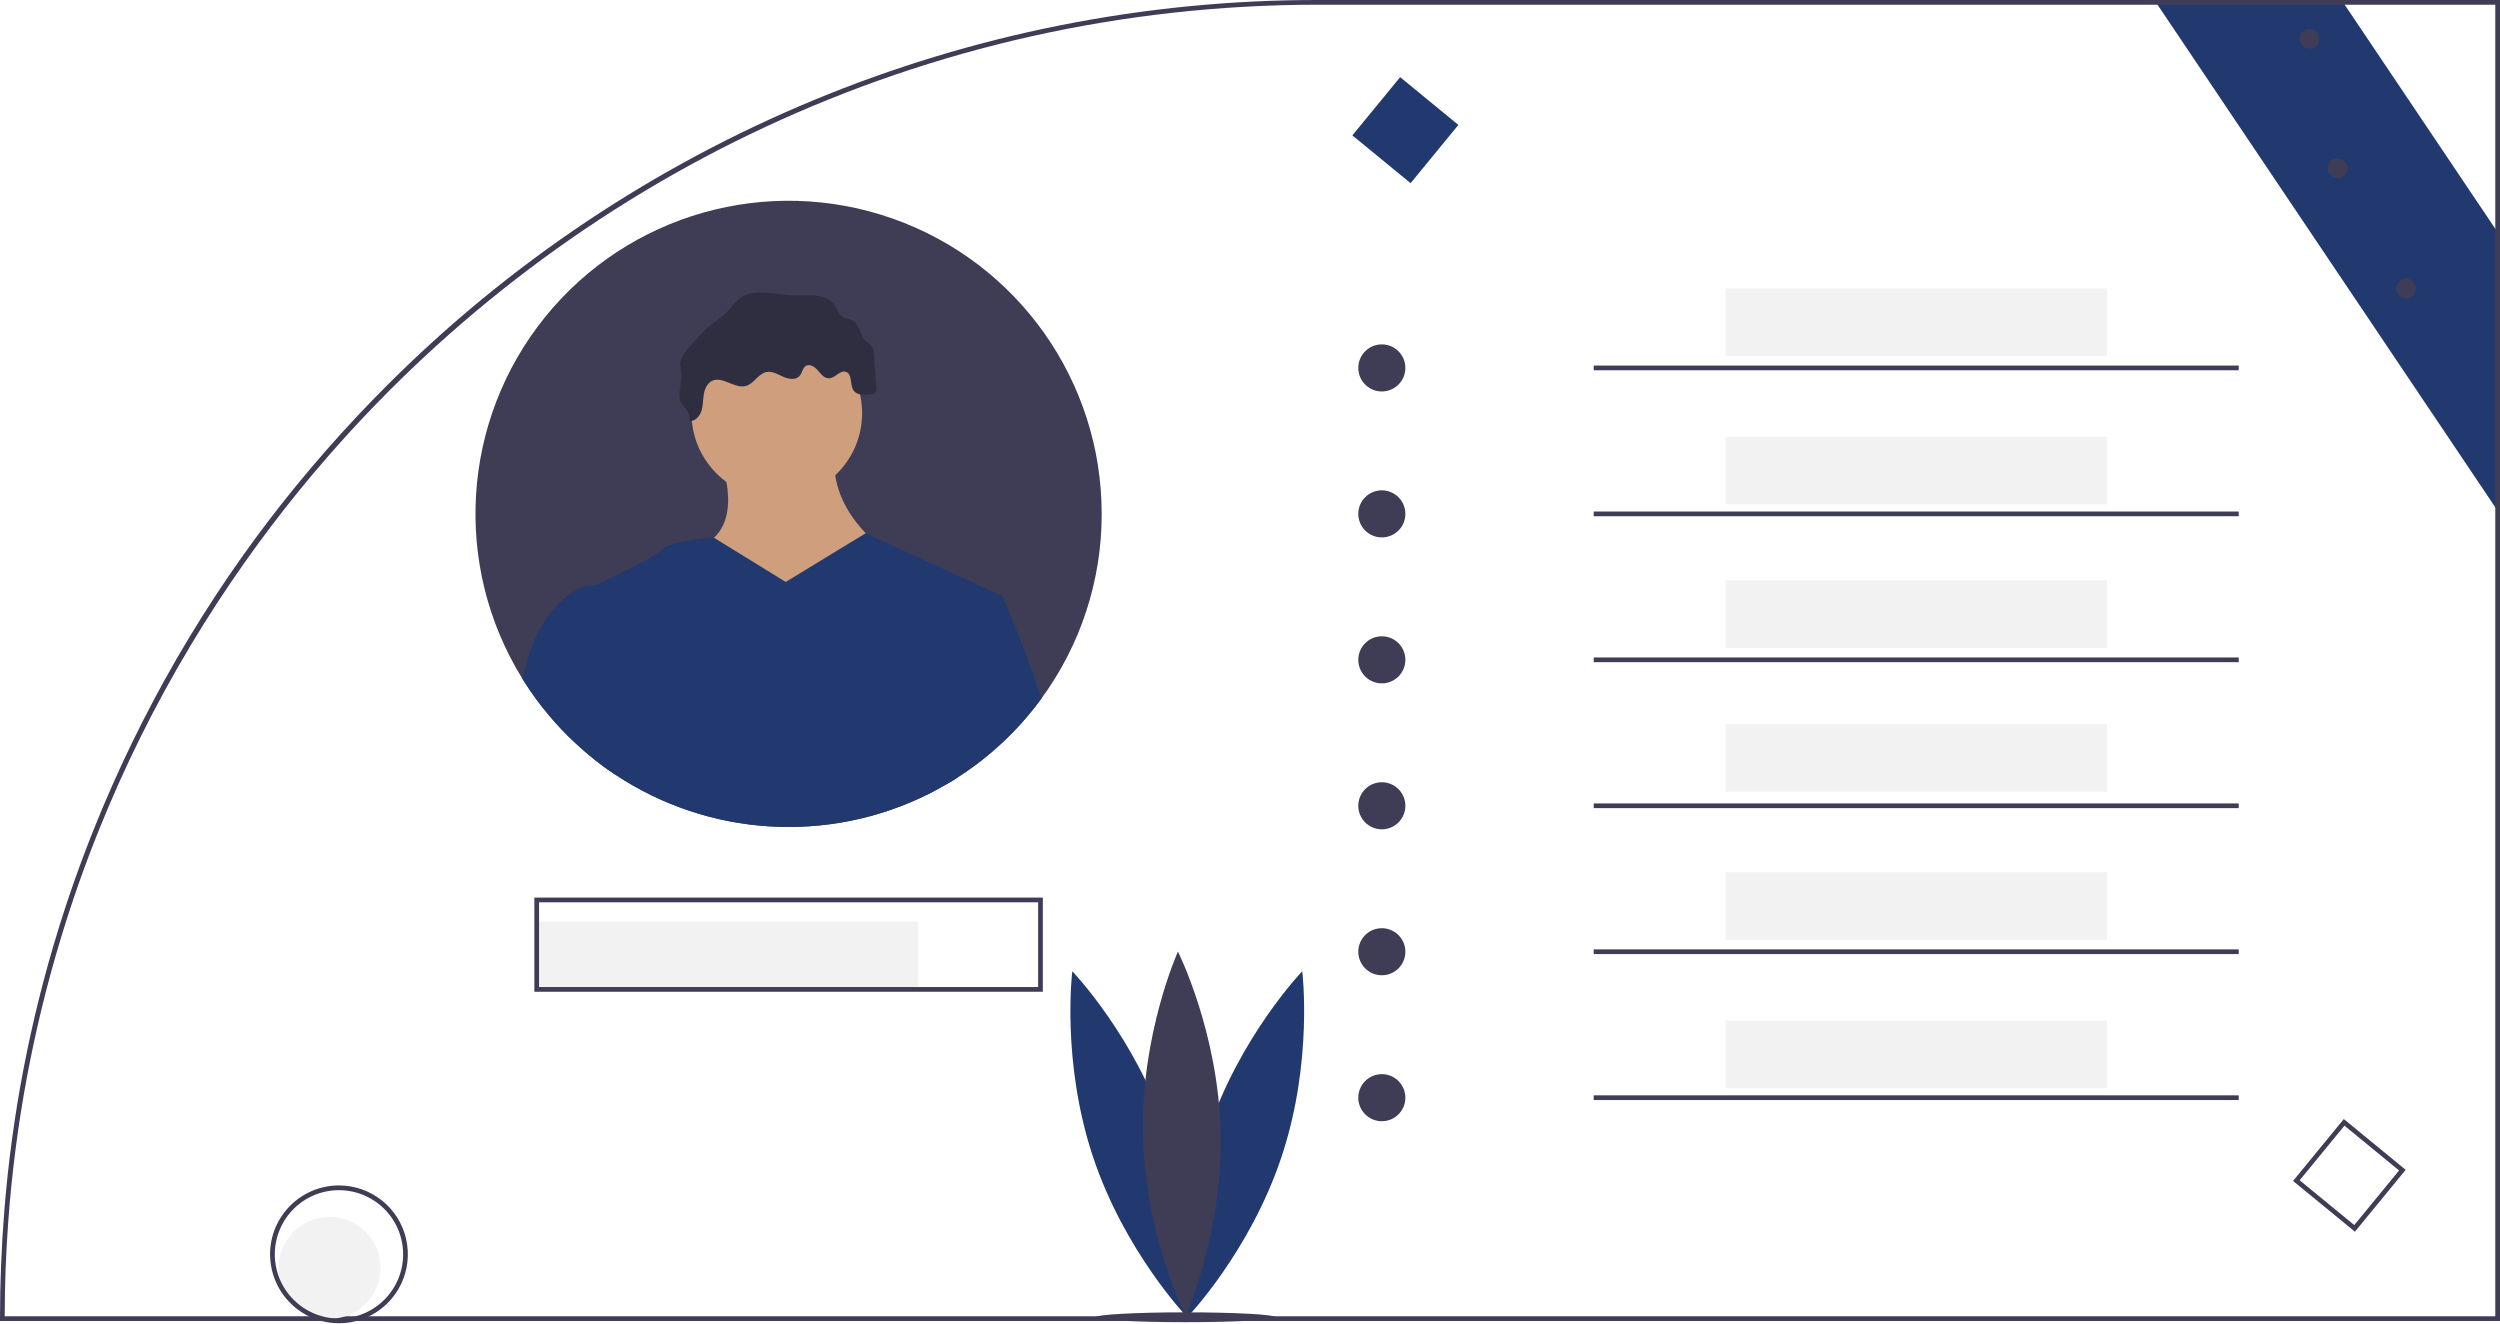
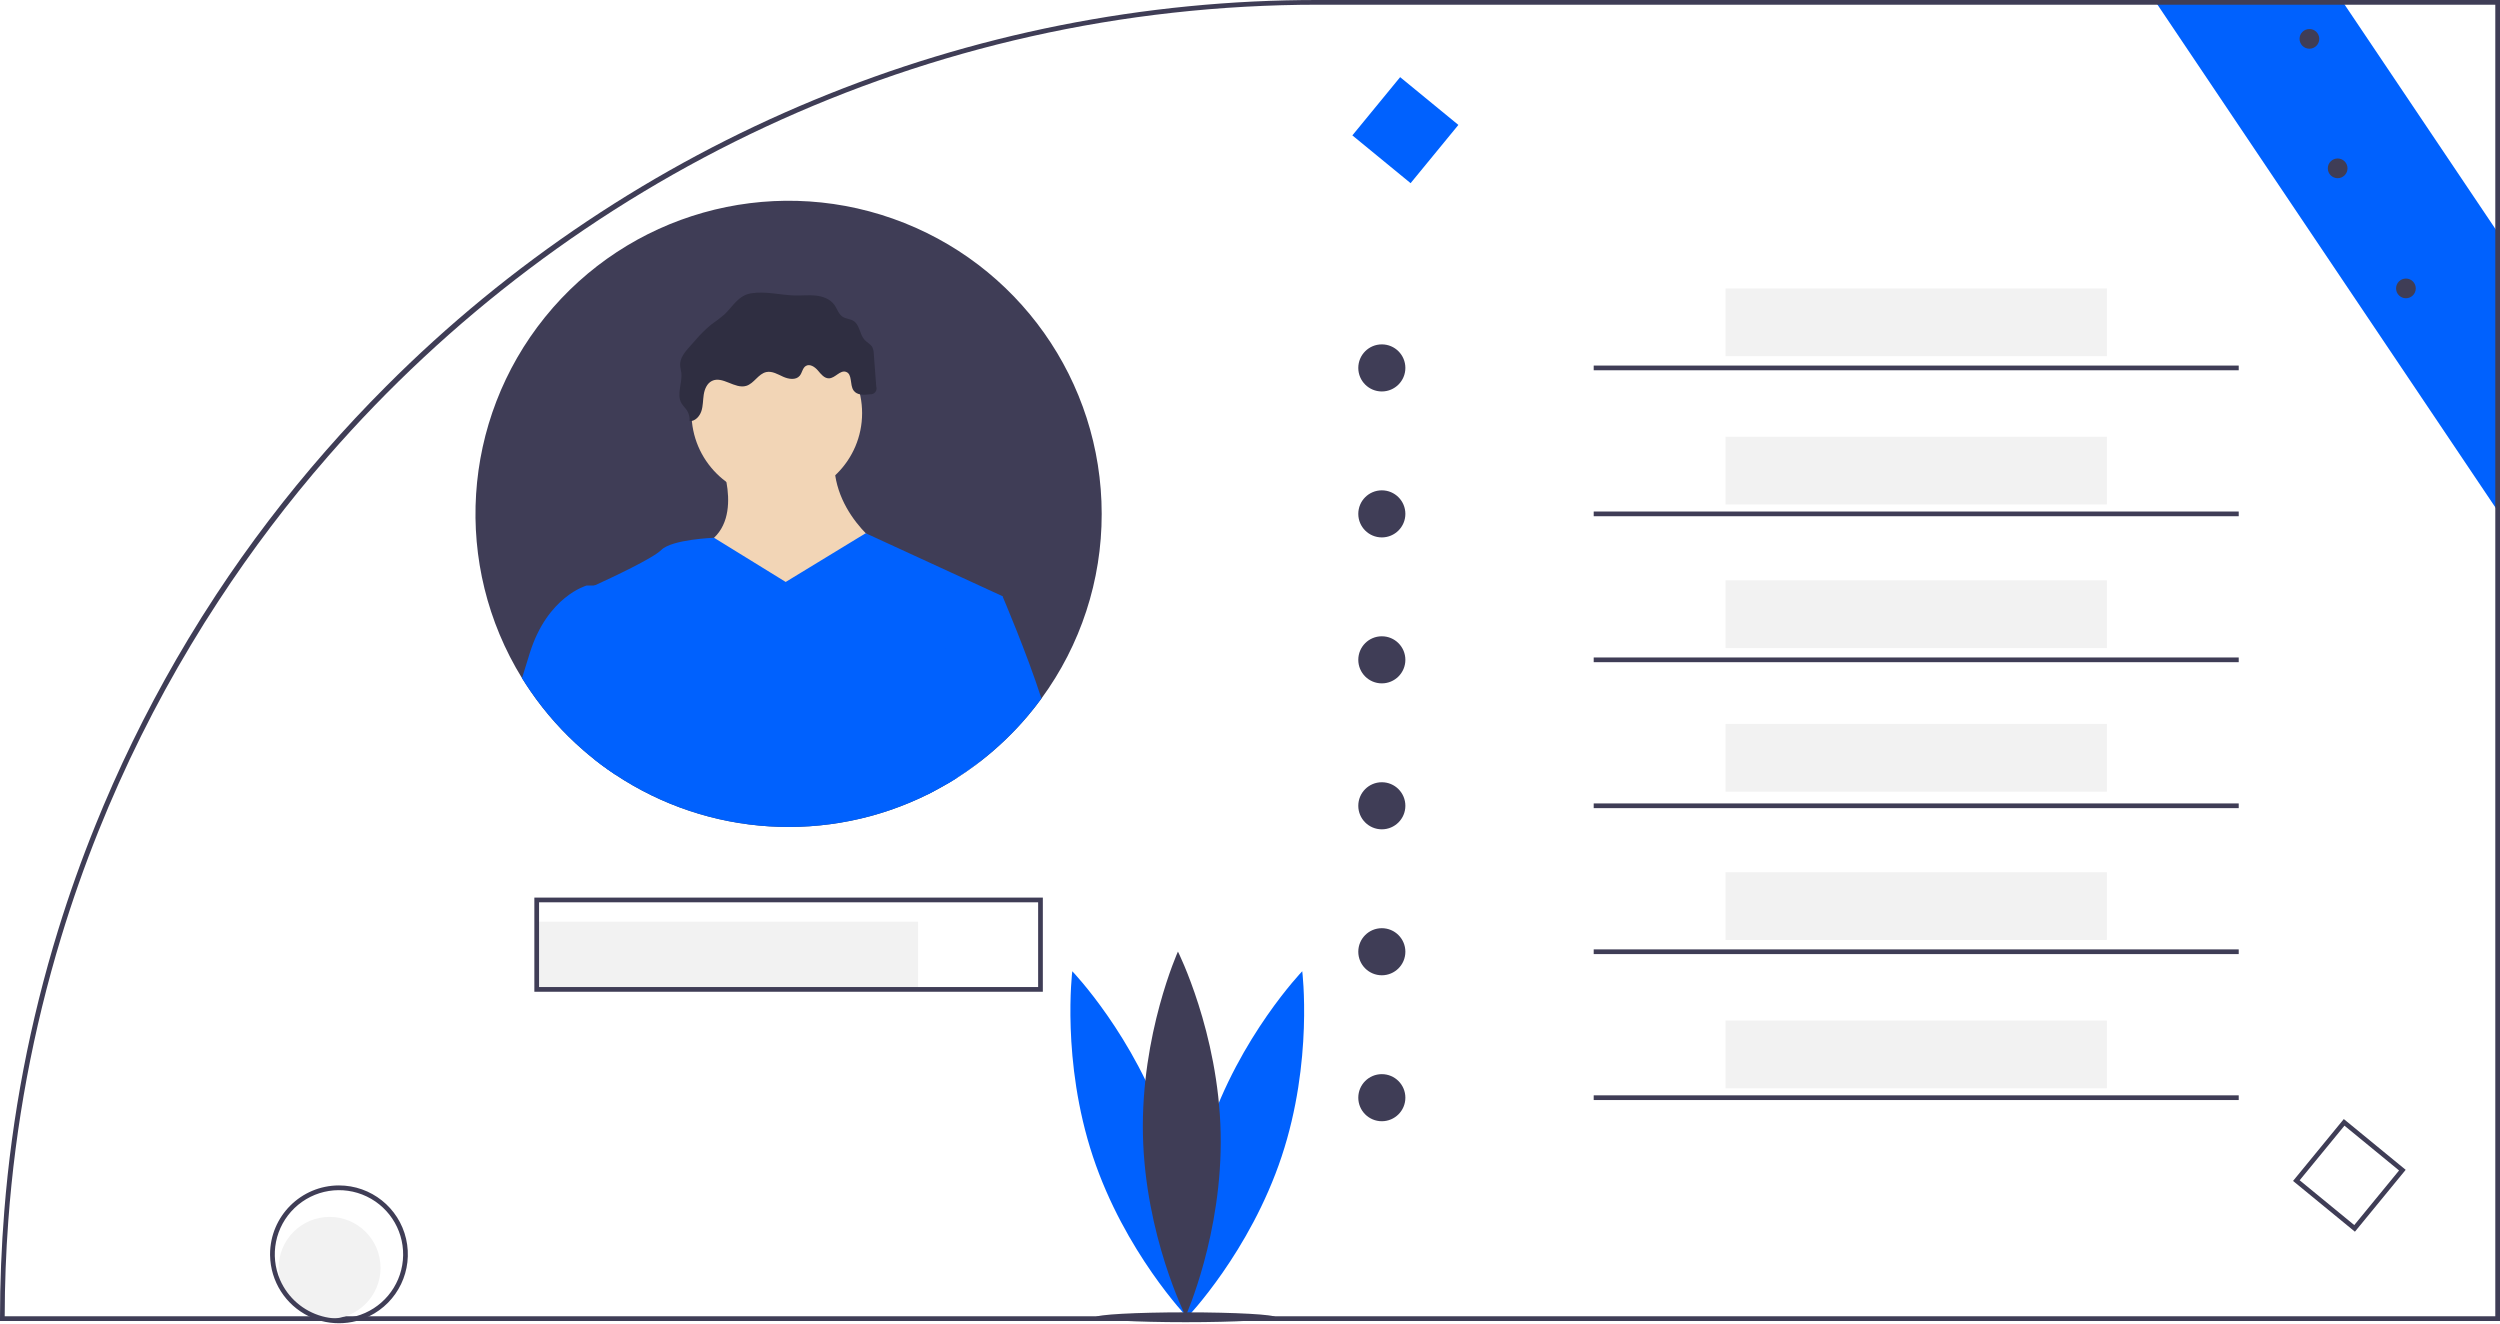
<svg xmlns="http://www.w3.org/2000/svg" id="e7d24159-a105-4c62-98a5-787fb4a09ca9" data-name="Layer 1" width="1061.98" height="562.1" viewBox="0 0 1061.98 562.1">
-   <polygon points="1061.98 100.16 1061.98 218.47 1059.98 215.49 916.49 2 915.14 0 994.66 0 996 2 1059.98 97.18 1061.98 100.16" fill="#21396f" />
+   <polygon points="1061.98 100.16 1061.98 218.47 1059.98 215.49 916.49 2 915.14 0 994.66 0 996 2 1059.98 97.18 1061.98 100.16" fill="#0061FE" />
  <path d="M629.15,168.95A558.423,558.423,0,0,0,233.07,333.01q-13.365,13.365-25.7,27.47a556.125,556.125,0,0,0-46.51,61.05q-6.09,9.255-11.8,18.75a560.141,560.141,0,0,0-36.03,70.78q-1.695,3.99-3.31,8.01-8.985,22.155-15.99,44.89a554.274,554.274,0,0,0-22.9,119.48q-1.815,22.665-1.82,45.65v1H1130.99V168.95Zm499.84,559.14H71.01q.03-20.4,1.52-40.43A554.155,554.155,0,0,1,94.99,567.08q6.99-23.01,15.88-45.15a555.155,555.155,0,0,1,39.25-79.02q5.685-9.525,11.79-18.8A558.676,558.676,0,0,1,208.33,362.83c102.4-117.5,253.09-191.88,420.82-191.88h499.84Z" transform="translate(-69.01001 -168.95)" fill="#3f3d56" />
-   <path d="M564.603,649.813c13.487,40.59,8.75,78.701,8.75,78.701s-26.603-27.698-40.09-68.288-8.75-78.701-8.75-78.701S551.116,609.223,564.603,649.813Z" transform="translate(-69.01001 -168.95)" fill="#21396f" />
-   <path d="M582.103,649.813c-13.487,40.59-8.75,78.701-8.75,78.701s26.603-27.698,40.09-68.288,8.75-78.701,8.75-78.701S595.59,609.223,582.103,649.813Z" transform="translate(-69.01001 -168.95)" fill="#21396f" />
+   <path d="M564.603,649.813c13.487,40.59,8.75,78.701,8.75,78.701s-26.603-27.698-40.09-68.288-8.75-78.701-8.75-78.701S551.116,609.223,564.603,649.813Z" transform="translate(-69.01001 -168.95)" fill="#0061FE" />
+   <path d="M582.103,649.813c-13.487,40.59-8.75,78.701-8.75,78.701s26.603-27.698,40.09-68.288,8.75-78.701,8.75-78.701S595.59,609.223,582.103,649.813Z" transform="translate(-69.01001 -168.95)" fill="#0061FE" />
  <path d="M587.535,650.252c.904,42.762-14.872,77.777-14.872,77.777S555.422,693.713,554.518,650.95s14.872-77.777,14.872-77.777S586.631,607.49,587.535,650.252Z" transform="translate(-69.01001 -168.95)" fill="#3f3d56" />
  <ellipse cx="503.645" cy="559.562" rx="38.141" ry="2.093" fill="#3f3d56" />
  <circle cx="140.01" cy="538.572" r="21.641" fill="#f2f2f2" />
  <path d="M212.99,672.51a29.3,29.3,0,0,0-29.26,29.27c0,.16,0,.32.01.48a29.329,29.329,0,0,0,16.44,25.83,28.33,28.33,0,0,0,5.37,2,29.348,29.348,0,0,0,14.89,0,28.33,28.33,0,0,0,5.37-2,29.268,29.268,0,0,0-12.82-55.58Zm7.16,55.58a26.841,26.841,0,0,1-7.16.96c-.48,0-.96-.01-1.43-.04h-.01a26.283,26.283,0,0,1-5.71-.92,27.359,27.359,0,0,1-17.85-15.45V712.63a27.26,27.26,0,1,1,32.16,15.46Z" transform="translate(-69.01001 -168.95)" fill="#3f3d56" />
  <rect x="227.99" y="391.524" width="162" height="28.766" fill="#f2f2f2" />
  <rect x="732.99" y="122.524" width="162" height="28.766" fill="#f2f2f2" />
  <rect x="732.99" y="185.524" width="162" height="28.766" fill="#f2f2f2" />
  <rect x="732.99" y="246.524" width="162" height="28.766" fill="#f2f2f2" />
  <rect x="732.99" y="307.524" width="162" height="28.766" fill="#f2f2f2" />
  <rect x="732.99" y="370.524" width="162" height="28.766" fill="#f2f2f2" />
  <rect x="732.99" y="433.524" width="162" height="28.766" fill="#f2f2f2" />
  <path d="M296,550.24v40H512v-40Zm214,38H298v-36H510Z" transform="translate(-69.01001 -168.95)" fill="#3f3d56" />
  <circle cx="586.99" cy="156.29" r="10" fill="#3f3d56" />
  <circle cx="586.99" cy="218.29" r="10" fill="#3f3d56" />
  <circle cx="586.99" cy="280.29" r="10" fill="#3f3d56" />
  <circle cx="586.99" cy="342.29" r="10" fill="#3f3d56" />
  <circle cx="586.99" cy="404.29" r="10" fill="#3f3d56" />
  <circle cx="586.99" cy="466.29" r="10" fill="#3f3d56" />
  <rect x="676.99" y="155.29" width="274" height="2" fill="#3f3d56" />
  <rect x="676.99" y="217.29" width="274" height="2" fill="#3f3d56" />
  <rect x="676.99" y="279.29" width="274" height="2" fill="#3f3d56" />
  <rect x="676.99" y="341.29" width="274" height="2" fill="#3f3d56" />
  <rect x="676.99" y="403.29" width="274" height="2" fill="#3f3d56" />
  <rect x="676.99" y="465.29" width="274" height="2" fill="#3f3d56" />
  <path d="M1069.36,692.166l-26.286-21.565,21.565-26.286,26.286,21.565ZM1045.889,670.323l23.194,19.028,19.028-23.194L1064.917,647.129Z" transform="translate(-69.01001 -168.95)" fill="#3f3d56" />
-   <rect x="650" y="208.24" width="32" height="32" transform="translate(224.318 -540.4911) rotate(39.36505)" fill="#21396f" />
+   <rect x="650" y="208.24" width="32" height="32" transform="translate(224.318 -540.4911) rotate(39.36505)" fill="#0061FE" />
  <path d="M537,387.24a132.326,132.326,0,0,1-25.6,78.44c-1.9,2.6-3.89,5.14-5.98,7.59A133.415,133.415,0,0,1,485.72,492.17c-.72.56-1.45,1.12-2.19,1.67q-4.05,3.03-8.33,5.75c-.87.55-1.74,1.09-2.62,1.61q-2.985,1.815-6.08,3.46c-1.01.54-2.03,1.07-3.05,1.58a133.091,133.091,0,0,1-133.15-8.29c-1.04-.68-2.06-1.38-3.07-2.1-1.9-1.34-3.77-2.74-5.59-4.18-1.68-1.32-3.32-2.69-4.93-4.09a133.168,133.168,0,0,1-22.35-25.04q-1.86-2.715-3.6-5.52A133.006,133.006,0,1,1,537,387.24Z" transform="translate(-69.01001 -168.95)" fill="#3f3d56" />
-   <circle cx="329.981" cy="175.494" r="36.234" fill="#CF9F7D" />
-   <path d="M374.08,361.806s12.078,27.176-4.529,37.744,27.176,54.351,27.176,54.351l48.312-51.332s-25.666-16.607-21.137-43.783Z" transform="translate(-69.01001 -168.95)" fill="#CF9F7D" />
-   <path d="M485.72,492.17c-.72.56-1.45,1.12-2.19,1.67q-4.05,3.03-8.33,5.75c-.87.55-1.74,1.09-2.62,1.61l-.37-2.01,3.48-1.81Z" transform="translate(-69.01001 -168.95)" fill="#CF9F7D" />
-   <path d="M472.58,501.2c.88-.52,1.75-1.06,2.62-1.61l.03-.4.46-1.81,19.17-75.18-58.11-26.74-33.98,20.7-30.44-18.77s-17.88.65-22.41,5.18c-3.55,3.55-20.96,11.72-28.36,15.1-2.06.94-3.34,1.51-3.34,1.51s1.14,34.26,3.42,72.49c1.82,1.44,3.69,2.84,5.59,4.18,1.01.72,2.03,1.42,3.07,2.1a133.091,133.091,0,0,0,133.15,8.29Z" transform="translate(-69.01001 -168.95)" fill="#21396f" />
-   <path d="M330.3,417.67v80.28c-1.04-.68-2.06-1.38-3.07-2.1-1.9-1.34-3.77-2.74-5.59-4.18-1.68-1.32-3.32-2.69-4.93-4.09a133.168,133.168,0,0,1-22.35-25.04q-1.86-2.715-3.6-5.52,1.47-4.83,3.3-10.67C301.61,422.2,318.22,417.67,318.22,417.67Z" transform="translate(-69.01001 -168.95)" fill="#21396f" />
-   <path d="M472.58,501.2c.88-.52,1.75-1.06,2.62-1.61q4.275-2.715,8.33-5.75c.74-.55,1.47-1.11,2.19-1.67a133.419,133.419,0,0,0,19.7-18.9c2.09-2.45,4.08-4.99,5.98-7.59-6.15-19.22-16.54-43.48-16.54-43.48l-21.14-1.51s-8.58,68.68-10.27,85.55Z" transform="translate(-69.01001 -168.95)" fill="#21396f" />
+   <circle cx="329.981" cy="175.494" r="36.234" fill="#F2D5B6" />
+   <path d="M374.08,361.806s12.078,27.176-4.529,37.744,27.176,54.351,27.176,54.351l48.312-51.332s-25.666-16.607-21.137-43.783Z" transform="translate(-69.01001 -168.95)" fill="#F2D5B6" />
+   <path d="M485.72,492.17c-.72.56-1.45,1.12-2.19,1.67q-4.05,3.03-8.33,5.75c-.87.55-1.74,1.09-2.62,1.61l-.37-2.01,3.48-1.81Z" transform="translate(-69.01001 -168.95)" fill="#F2D5B6" />
+   <path d="M472.58,501.2c.88-.52,1.75-1.06,2.62-1.61l.03-.4.46-1.81,19.17-75.18-58.11-26.74-33.98,20.7-30.44-18.77s-17.88.65-22.41,5.18c-3.55,3.55-20.96,11.72-28.36,15.1-2.06.94-3.34,1.51-3.34,1.51s1.14,34.26,3.42,72.49c1.82,1.44,3.69,2.84,5.59,4.18,1.01.72,2.03,1.42,3.07,2.1a133.091,133.091,0,0,0,133.15,8.29Z" transform="translate(-69.01001 -168.95)" fill="#0061FE" />
+   <path d="M330.3,417.67v80.28c-1.04-.68-2.06-1.38-3.07-2.1-1.9-1.34-3.77-2.74-5.59-4.18-1.68-1.32-3.32-2.69-4.93-4.09a133.168,133.168,0,0,1-22.35-25.04q-1.86-2.715-3.6-5.52,1.47-4.83,3.3-10.67C301.61,422.2,318.22,417.67,318.22,417.67Z" transform="translate(-69.01001 -168.95)" fill="#0061FE" />
+   <path d="M472.58,501.2c.88-.52,1.75-1.06,2.62-1.61q4.275-2.715,8.33-5.75c.74-.55,1.47-1.11,2.19-1.67a133.419,133.419,0,0,0,19.7-18.9c2.09-2.45,4.08-4.99,5.98-7.59-6.15-19.22-16.54-43.48-16.54-43.48l-21.14-1.51s-8.58,68.68-10.27,85.55Z" transform="translate(-69.01001 -168.95)" fill="#0061FE" />
  <path d="M376.775,302.504a68.591,68.591,0,0,1-5.668,4.337,53.882,53.882,0,0,0-6.833,6.787l-2.336,2.616c-1.988,2.226-4.098,4.767-4.014,7.75.031,1.107.371,2.181.505,3.281.529,4.361-2.137,9.155.057,12.961.634,1.1,1.616,1.961,2.315,3.021a7.062,7.062,0,0,1,1.116,4.599c2.358.097,4.292-2.016,5.032-4.258s.64-4.662 1-6.995,1.372-4.802,3.491-5.84c4.522-2.216,9.714,3.545,14.541,2.109,3.37-1.002,5.147-5.18,8.593-5.88,2.466-.501,4.84.964,7.132,2.002s5.382,1.519,7.003-.406c1.073-1.274,1.188-3.317,2.611-4.183,1.706-1.038,3.842.407,5.133,1.93s2.718,3.385,4.714,3.33c2.648-.074,4.676-3.6,7.189-2.763,2.837.944,1.532,5.484,3.253,7.928,1.455,2.067,4.503,1.945,7.007,1.604a2.51,2.51,0,0,0,2.613-3.351l-1.046-13.872a6.698,6.698,0,0,0-.614-2.769c-.728-1.319-2.237-1.988-3.262-3.092-2.156-2.322-2.053-6.392-4.734-8.081-1.392-.877-3.214-.85-4.596-1.743-1.773-1.144-2.344-3.436-3.586-5.141-1.776-2.439-4.88-3.569-7.88-3.88s-6.029.064-9.045-.034c-6.13-.2-12.26-1.925-18.42-.915C382.672,294.436,380.415,298.996,376.775,302.504Z" transform="translate(-69.01001 -168.95)" fill="#2f2e41" />
  <circle cx="1022.017" cy="122.51" r="4.186" fill="#3f3d56" />
  <circle cx="993.017" cy="71.51" r="4.186" fill="#3f3d56" />
  <circle cx="981.017" cy="16.51" r="4.186" fill="#3f3d56" />
</svg>
